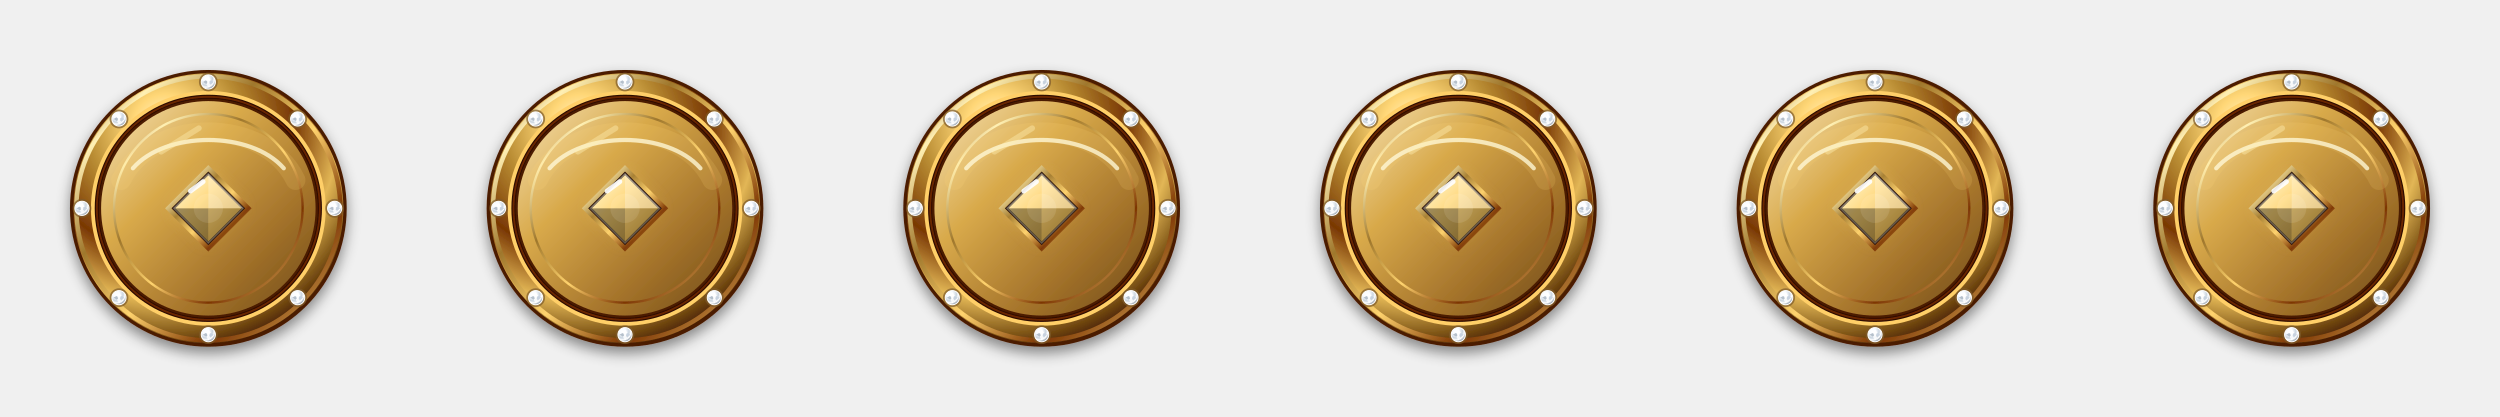
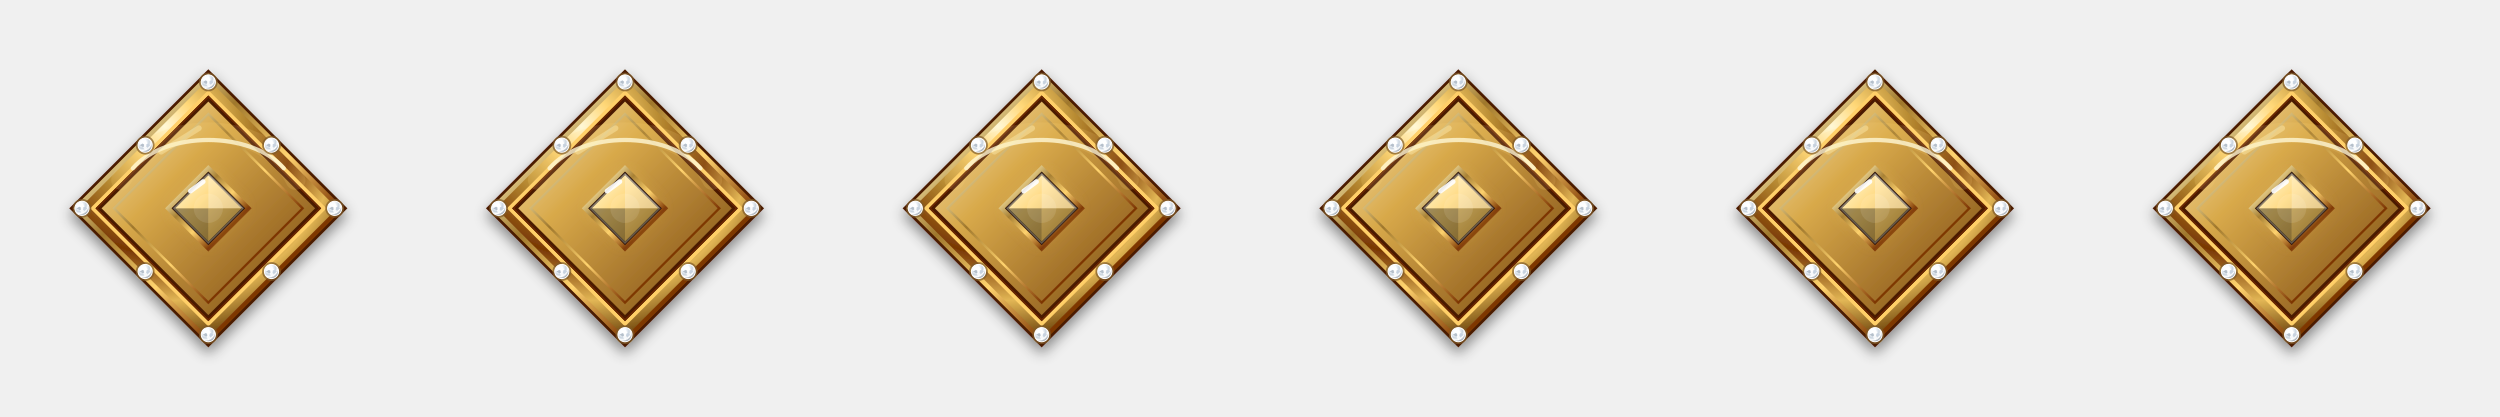
<svg xmlns="http://www.w3.org/2000/svg" xmlns:xlink="http://www.w3.org/1999/xlink" width="384" height="64" viewBox="0 0 384 64" role="img" aria-labelledby="title desc">
  <view id="sessions" viewBox="0 0 64 64" />
  <view id="consultations" viewBox="64 0 64 64" />
  <view id="content" viewBox="128 0 64 64" />
  <view id="notes" viewBox="192 0 64 64" />
  <view id="info" viewBox="256 0 64 64" />
  <view id="projects" viewBox="320 0 64 64" />
  <defs>
    <radialGradient id="gold-face" cx=".34" cy=".2" r=".84">
      <stop offset="0" stop-color="#FFF8D7" />
      <stop offset=".14" stop-color="#FFD777" />
      <stop offset=".34" stop-color="#B88B32" />
      <stop offset=".56" stop-color="#793804" />
      <stop offset=".76" stop-color="#E2B655" />
      <stop offset=".91" stop-color="#7C5315" />
      <stop offset="1" stop-color="#431A00" />
    </radialGradient>
    <linearGradient id="plate-face" x1="0" y1="0" x2="1" y2="1">
      <stop offset="0" stop-color="#F7E4B8" />
      <stop offset=".35" stop-color="#D8A94A" />
      <stop offset=".7" stop-color="#A3722A" />
      <stop offset="1" stop-color="#6E4A16" />
    </linearGradient>
    <linearGradient id="gold-edge" x1="0" y1="0" x2="1" y2="1">
      <stop offset="0" stop-color="#6B2C00" />
      <stop offset=".16" stop-color="#FFF0B3" />
      <stop offset=".35" stop-color="#9F772C" />
      <stop offset=".55" stop-color="#FFD36E" />
      <stop offset=".75" stop-color="#7D3603" />
      <stop offset="1" stop-color="#E6BE68" />
    </linearGradient>
    <radialGradient id="diamond-base" cx=".32" cy=".26" r=".75">
      <stop offset="0" stop-color="#FFFFFF" />
      <stop offset=".32" stop-color="#F8FBFF" />
      <stop offset=".63" stop-color="#CBD5DF" />
      <stop offset=".82" stop-color="#FFFFFF" />
      <stop offset="1" stop-color="#929DAA" />
    </radialGradient>
    <linearGradient id="rhombus-gold" x1="0" y1="0" x2="1" y2="1">
      <stop offset="0" stop-color="#FFF8D7" />
      <stop offset=".4" stop-color="#FFD777" />
      <stop offset="1" stop-color="#B88B32" />
    </linearGradient>
    <filter id="medallion-shadow" x="-20%" y="-20%" width="140%" height="150%">
      <feGaussianBlur in="SourceAlpha" stdDeviation="1.1" result="blur" />
      <feOffset in="blur" dy="1" result="off" />
      <feComponentTransfer in="off" result="shadow">
        <feFuncA type="linear" slope=".45" />
      </feComponentTransfer>
      <feMerge>
        <feMergeNode in="shadow" />
        <feMergeNode in="SourceGraphic" />
      </feMerge>
    </filter>
    <filter id="stone-glow" x="-80%" y="-80%" width="260%" height="260%">
      <feGaussianBlur stdDeviation="1.25" />
    </filter>
    <g id="pave">
      <circle r="2" fill="#7D5A2A" opacity=".7" />
      <circle r="1.5" fill="url(#diamond-base)" stroke="#FFFFFF" stroke-width=".22" />
      <path d="M0-1.15.55-.35 0 0-.55-.35Z" fill="#FFFFFF" opacity=".95" />
      <path d="M1.15 0 .45.55 0 0 .55-.35Z" fill="#C7D2DF" opacity=".9" />
      <path d="M0 1.15-.45.42 0 0 .45.55Z" fill="#FFFFFF" opacity=".82" />
      <path d="M-1.15 0-.55-.35 0 0-.45.42Z" fill="#AEB9C5" opacity=".9" />
      <circle r=".28" fill="#FFFFFF" opacity=".9" />
    </g>
    <g id="gold-medallion">
      <g transform="translate(32 32) scale(.724138) translate(-32 -32)">
-         <circle cx="32" cy="32" r="29" fill="url(#gold-face)" stroke="#4B1A00" stroke-width=".7" />
-         <circle cx="32" cy="32" r="28" fill="none" stroke="url(#gold-edge)" stroke-width=".95" />
-         <circle cx="32" cy="32" r="24.5" fill="#2C0A00" stroke="#FFCF68" stroke-width=".8" />
-         <circle cx="32" cy="32" r="23.65" fill="none" stroke="#6A2702" stroke-width=".4" />
-         <circle cx="32" cy="32" r="23" fill="url(#plate-face)" stroke="#4B1A00" stroke-width=".5" />
-         <circle cx="32" cy="32" r="20" fill="none" stroke="url(#gold-edge)" stroke-width=".5" />
+         <polygon points="32,3 61,32 32,61 3,32" fill="url(#gold-face)" stroke="#4B1A00" stroke-width=".7" />
+         <polygon points="32,4 60,32 32,60 4,32" fill="none" stroke="url(#gold-edge)" stroke-width=".95" />
+         <polygon points="32,7.5 56.5,32 32,56.5 7.5,32" fill="#2C0A00" stroke="#FFCF68" stroke-width=".8" />
+         <polygon points="32,8.35 55.65,32 32,55.65 8.35,32" fill="none" stroke="#6A2702" stroke-width=".4" />
+         <polygon points="32,9 55,32 32,55 9,32" fill="url(#plate-face)" stroke="#4B1A00" stroke-width=".5" />
+         <polygon points="32,12 52,32 32,52 12,32" fill="none" stroke="url(#gold-edge)" stroke-width=".5" />
        <path data-tube-reflection="ambient" d="M13.5 26 C20 12.5 44 12.5 50.5 26" fill="none" stroke="#FFD777" stroke-width="4.2" stroke-linecap="round" opacity=".15" />
        <path data-tube-reflection="highlight" d="M16 23.5 C23 15.5 41 15.5 48 23.5" fill="none" stroke="#FFF8D7" stroke-width=".9" stroke-linecap="round" opacity=".78" />
        <path d="M22 20 30 15" stroke="#FFF0B3" stroke-width="1.2" stroke-linecap="round" opacity=".4" />
        <use href="#pave" xlink:href="#pave" transform="translate(32 5.2)" />
-         <use href="#pave" xlink:href="#pave" transform="translate(50.95 13.05)" />
+         <use href="#pave" xlink:href="#pave" transform="translate(45.4 18.6)" />
        <use href="#pave" xlink:href="#pave" transform="translate(58.8 32)" />
-         <use href="#pave" xlink:href="#pave" transform="translate(50.95 50.95)" />
+         <use href="#pave" xlink:href="#pave" transform="translate(45.4 45.4)" />
        <use href="#pave" xlink:href="#pave" transform="translate(32 58.8)" />
-         <use href="#pave" xlink:href="#pave" transform="translate(13.05 50.95)" />
+         <use href="#pave" xlink:href="#pave" transform="translate(18.6 45.4)" />
        <use href="#pave" xlink:href="#pave" transform="translate(5.2 32)" />
-         <use href="#pave" xlink:href="#pave" transform="translate(13.05 13.05)" />
+         <use href="#pave" xlink:href="#pave" transform="translate(18.6 18.6)" />
      </g>
    </g>
    <g id="centre-stone">
      <polygon points="32,25.85 38.15,32 32,38.15 25.85,32" fill="#2C0A00" stroke="url(#gold-edge)" stroke-width=".7" />
      <polygon points="32,26.667 37.333,32 32,37.333 26.667,32" fill="url(#rhombus-gold)" opacity=".4" filter="url(#stone-glow)" />
      <polygon points="32,26.667 37.333,32 32,37.333 26.667,32" fill="url(#rhombus-gold)" stroke="#160800" stroke-opacity=".7" stroke-width=".35" />
      <path d="M32 26.667 37.333 32 32 32Z" fill="#FFFFFF" opacity=".34" />
      <path d="M37.333 32 32 37.333 32 32Z" fill="#000000" opacity=".23" />
      <path d="M32 37.333 26.667 32 32 32Z" fill="#000000" opacity=".38" />
      <path d="M26.667 32 32 26.667 32 32Z" fill="#FFFFFF" opacity=".12" />
      <circle cx="32" cy="32" r="2.25" fill="#FFFFFF" opacity=".1" />
      <path d="M29.25 29.35 31.2 27.9" stroke="#FFFFFF" stroke-width=".75" stroke-linecap="round" opacity=".9" />
      <polygon points="32,26.667 37.333,32 32,37.333 26.667,32" fill="none" stroke="#FFFFFF" stroke-opacity=".25" stroke-width=".25" />
    </g>
  </defs>
  <g id="sessions-icon" filter="url(#medallion-shadow)">
    <use href="#gold-medallion" xlink:href="#gold-medallion" />
    <use href="#centre-stone" xlink:href="#centre-stone" />
  </g>
  <g id="consultations-icon" transform="translate(64 0)" filter="url(#medallion-shadow)">
    <use href="#gold-medallion" xlink:href="#gold-medallion" />
    <use href="#centre-stone" xlink:href="#centre-stone" />
  </g>
  <g id="content-icon" transform="translate(128 0)" filter="url(#medallion-shadow)">
    <use href="#gold-medallion" xlink:href="#gold-medallion" />
    <use href="#centre-stone" xlink:href="#centre-stone" />
  </g>
  <g id="notes-icon" transform="translate(192 0)" filter="url(#medallion-shadow)">
    <use href="#gold-medallion" xlink:href="#gold-medallion" />
    <use href="#centre-stone" xlink:href="#centre-stone" />
  </g>
  <g id="info-icon" transform="translate(256 0)" filter="url(#medallion-shadow)">
    <use href="#gold-medallion" xlink:href="#gold-medallion" />
    <use href="#centre-stone" xlink:href="#centre-stone" />
  </g>
  <g id="projects-icon" transform="translate(320 0)" filter="url(#medallion-shadow)">
    <use href="#gold-medallion" xlink:href="#gold-medallion" />
    <use href="#centre-stone" xlink:href="#centre-stone" />
  </g>
</svg>
